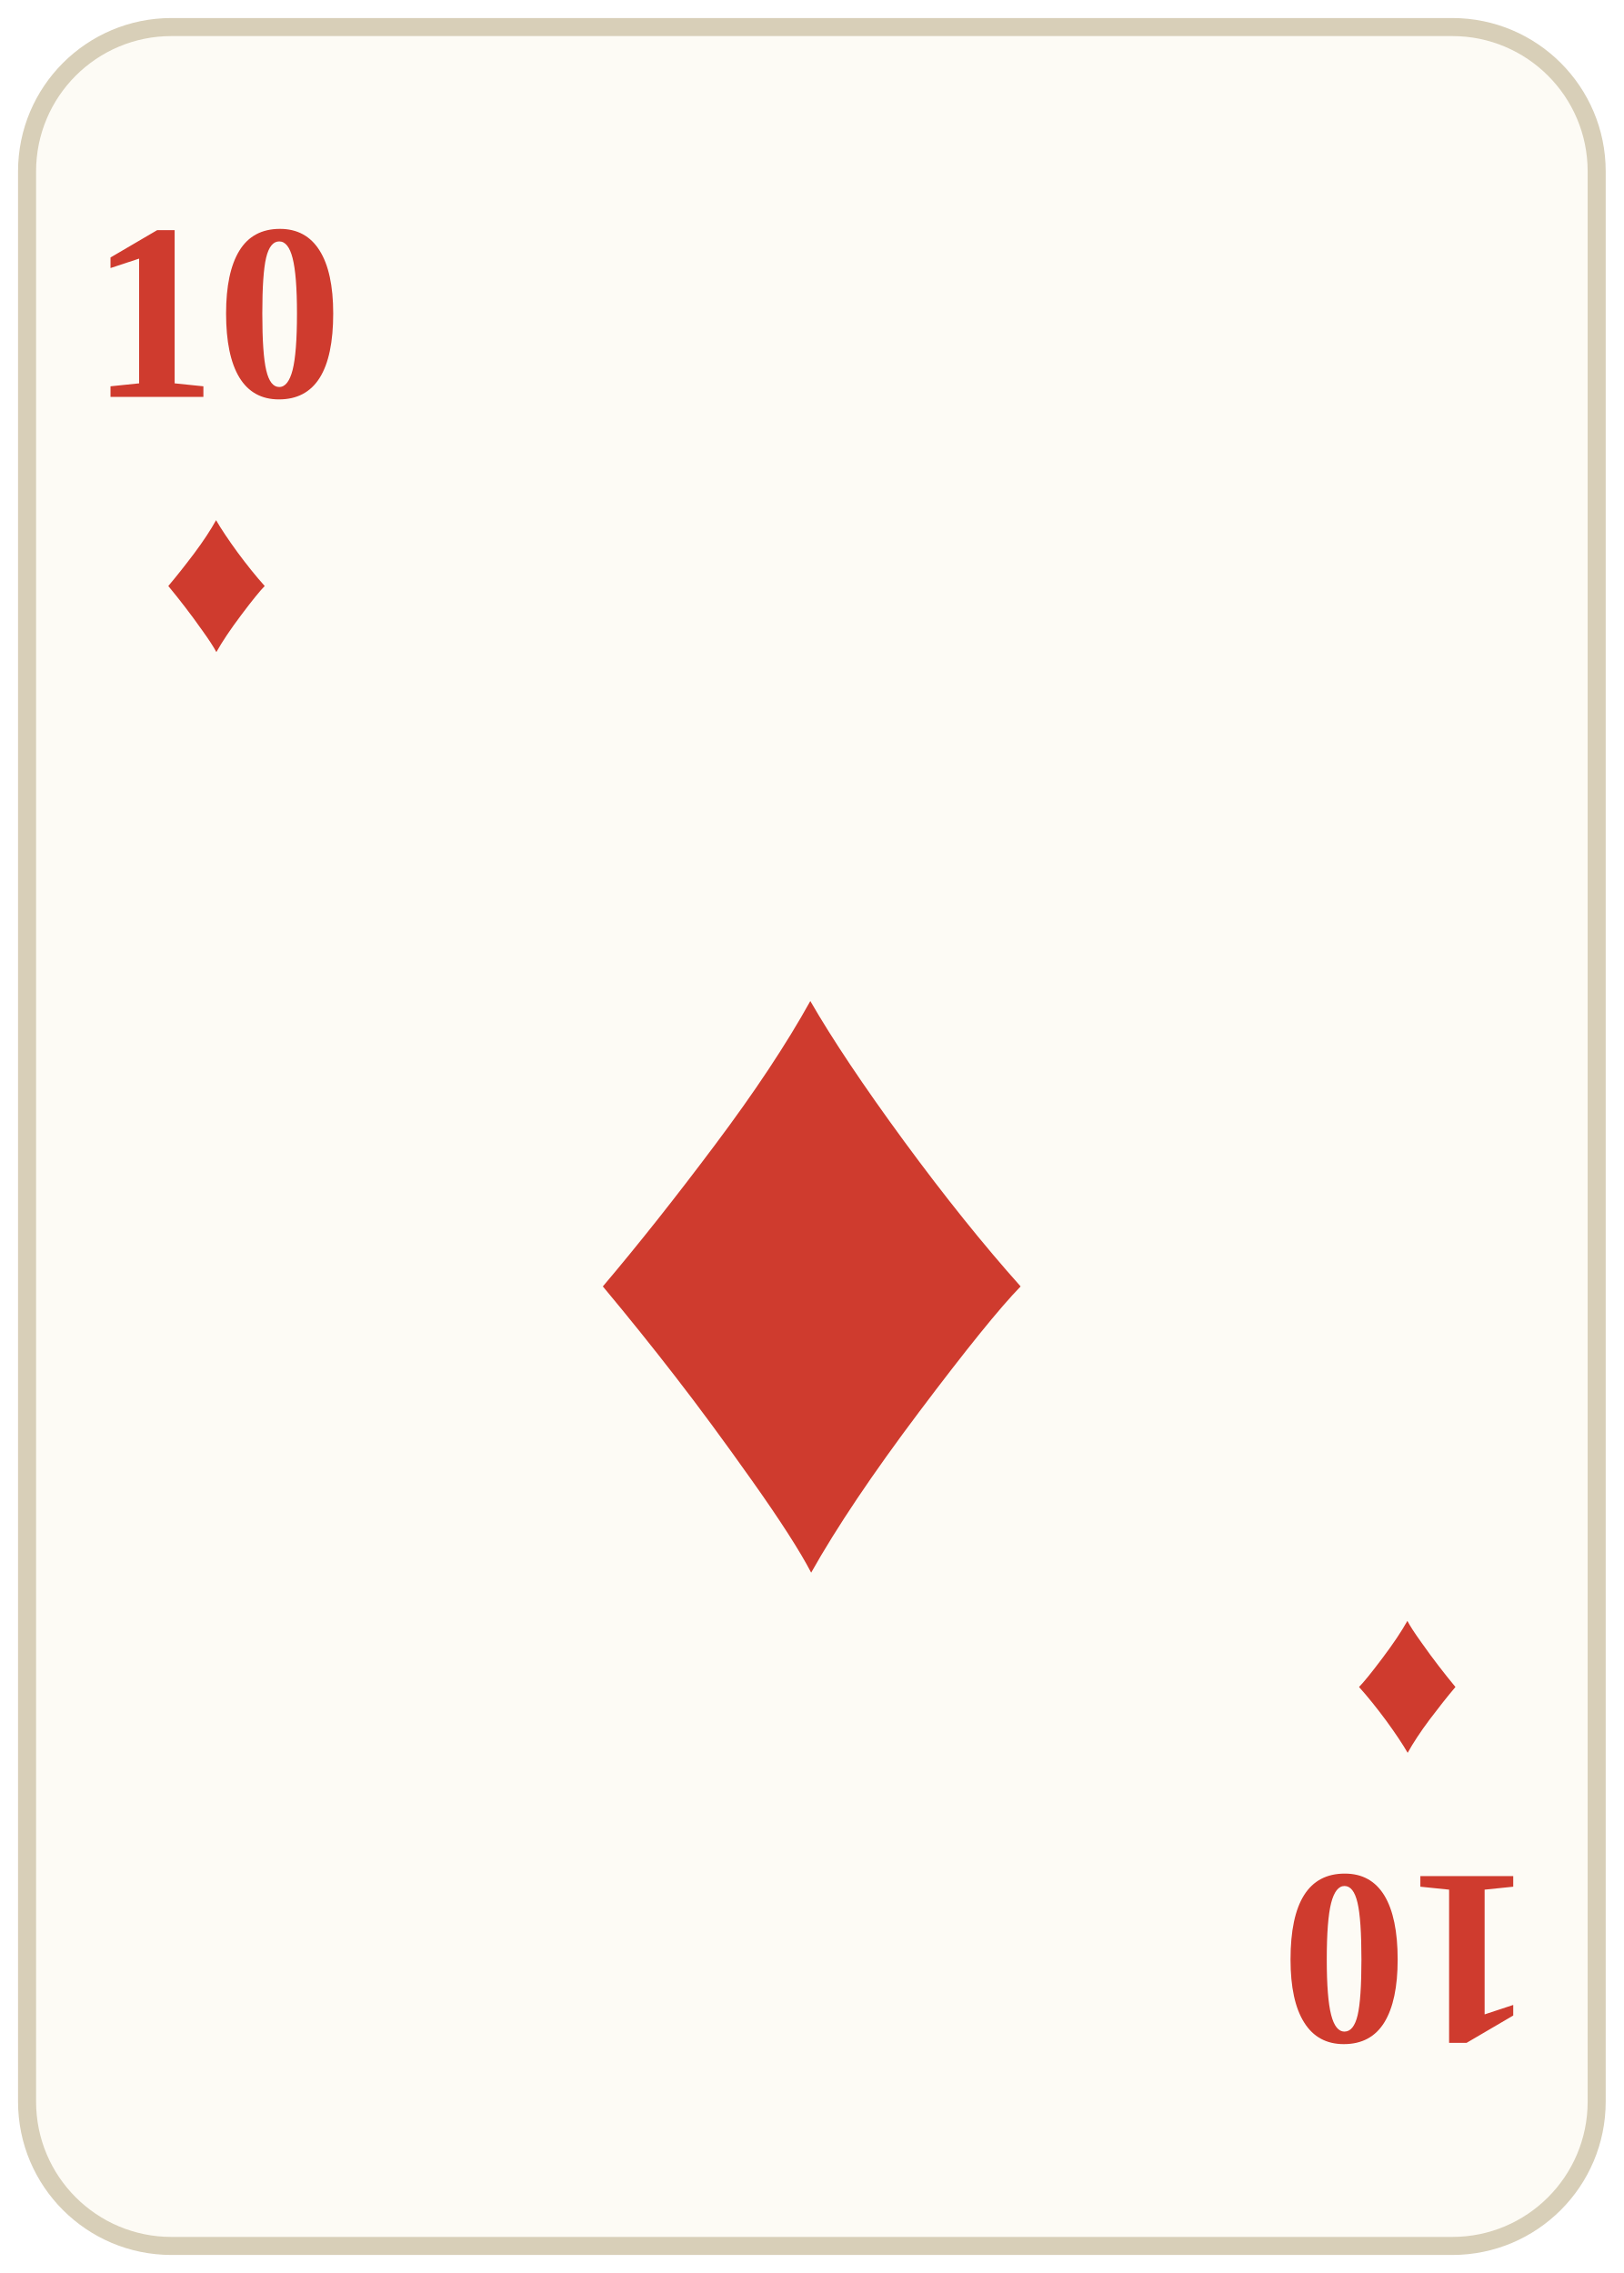
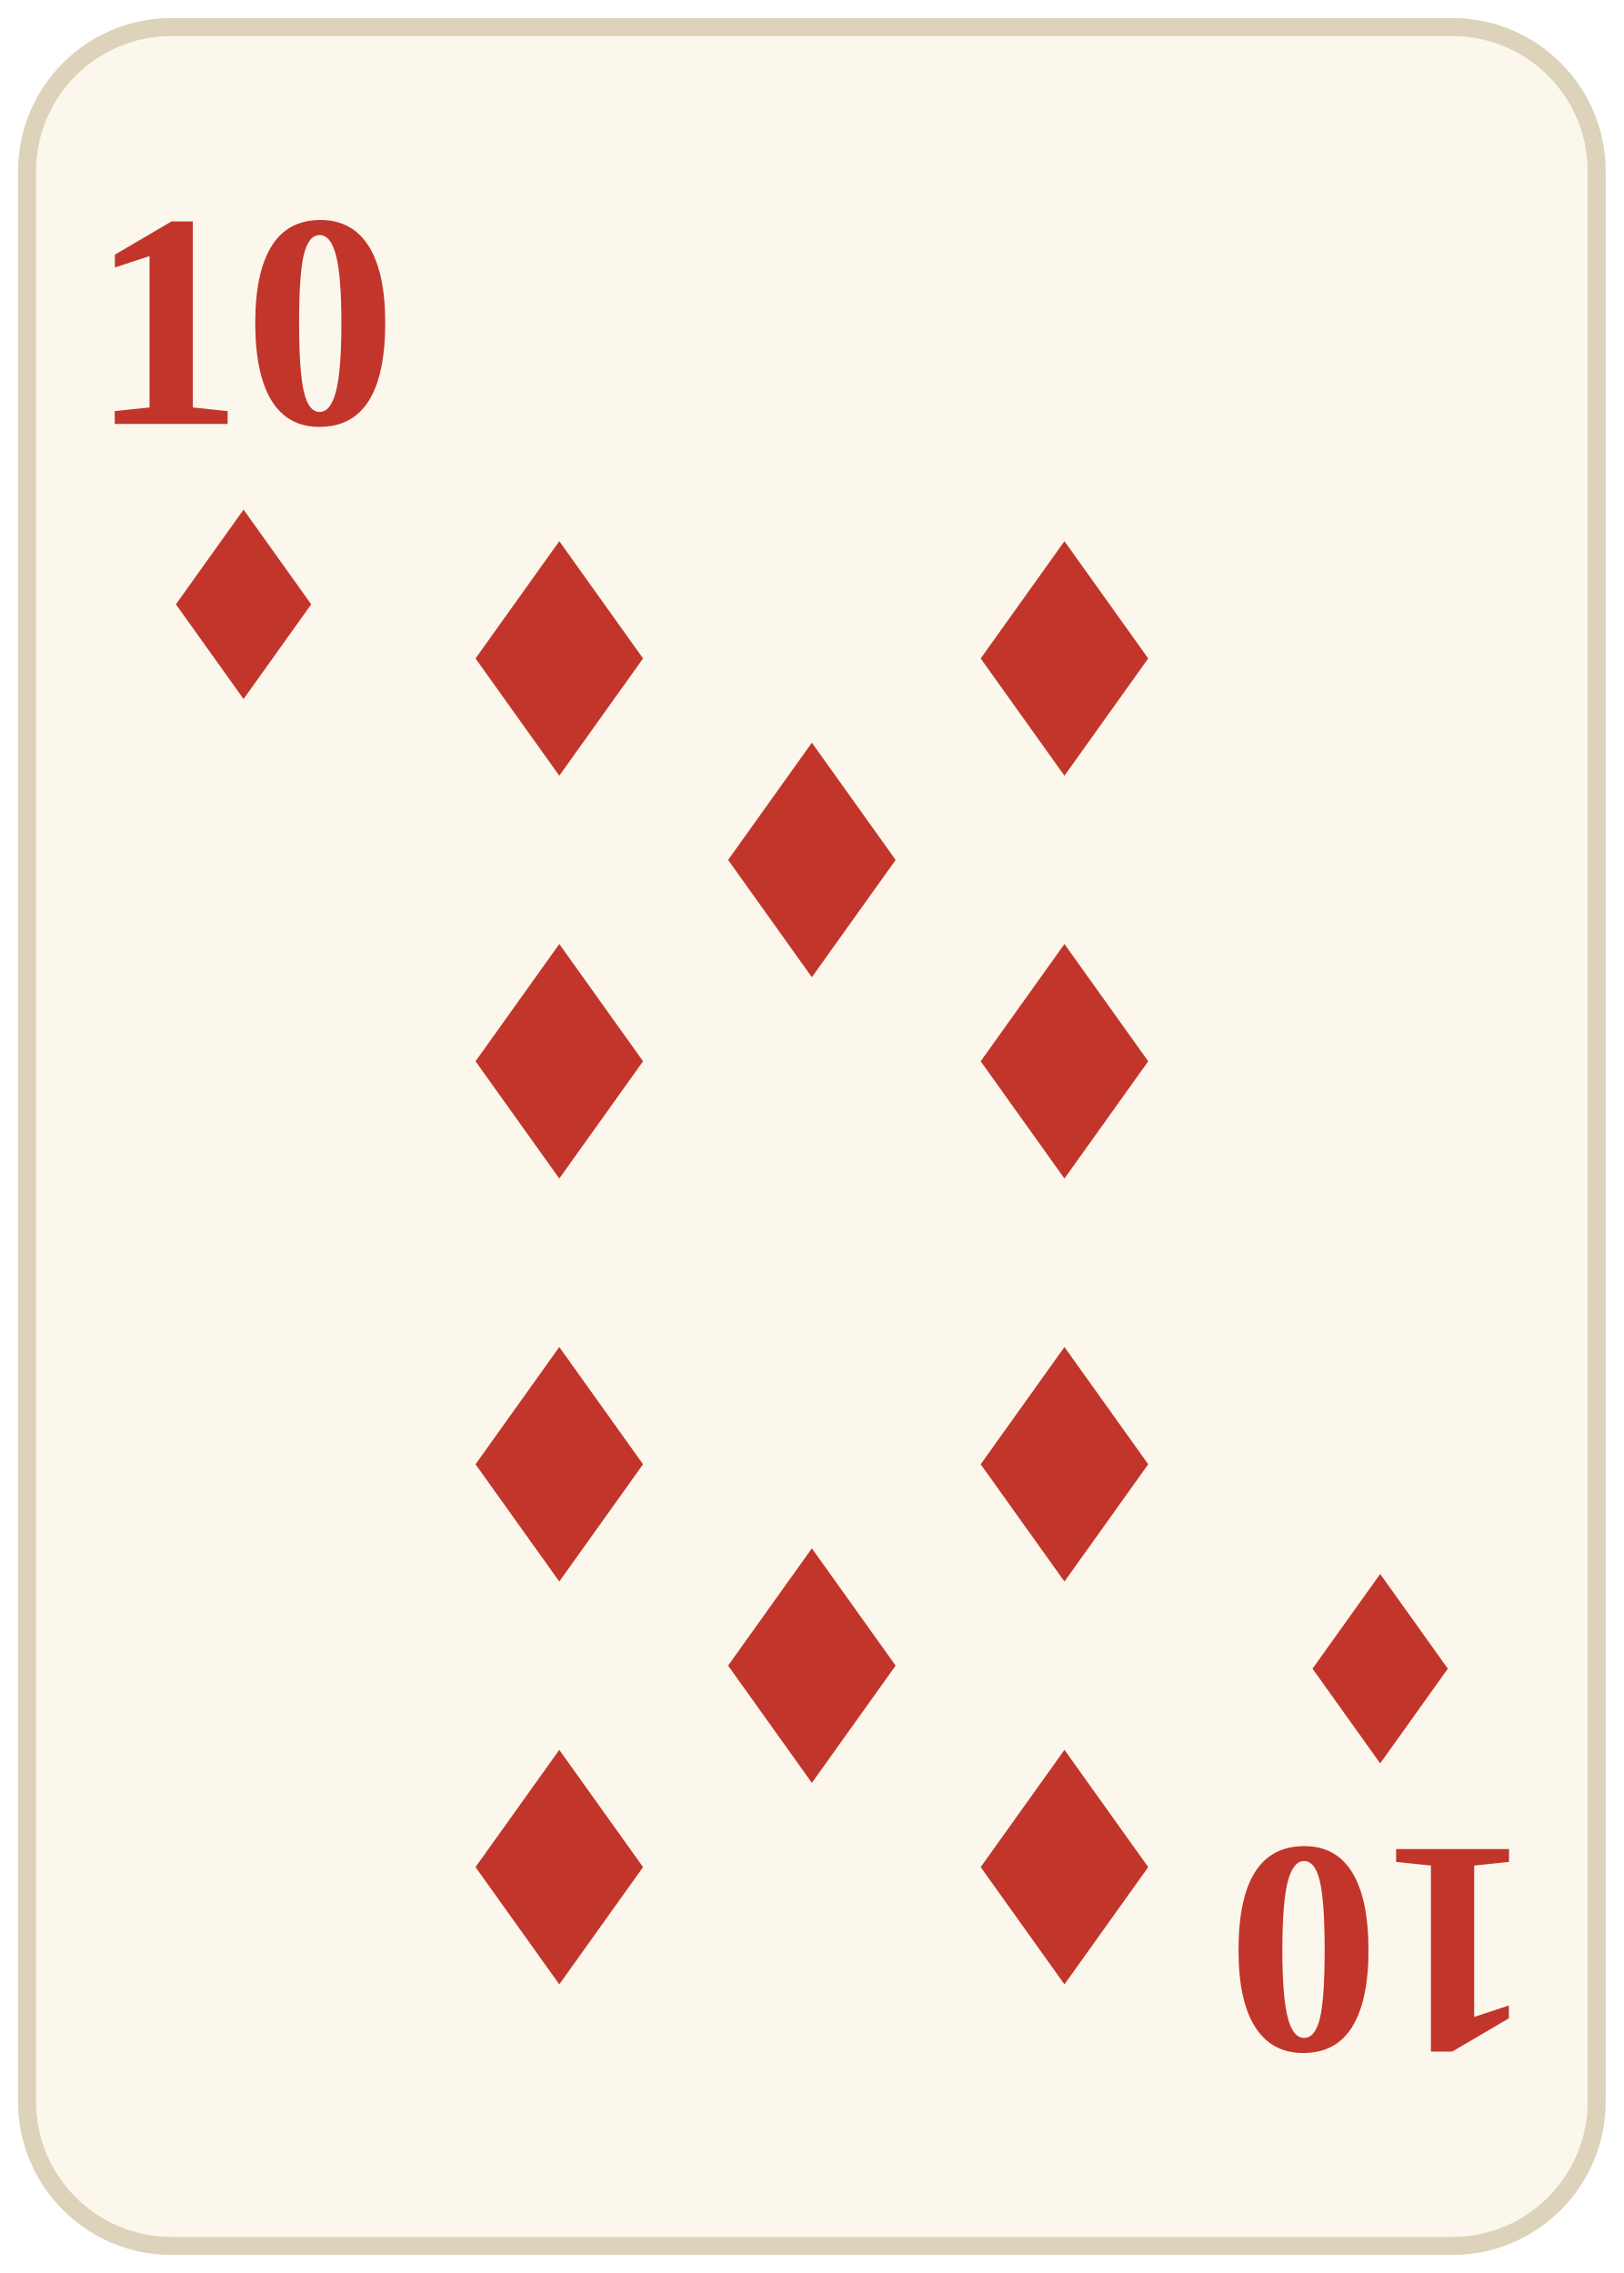
<svg xmlns="http://www.w3.org/2000/svg" viewBox="0 0 180 252" width="180" height="252">
-   <rect x="3" y="3" width="174" height="246" rx="16" fill="#fdfbf5" stroke="#d8cfb8" stroke-width="2" />
-   <g fill="#cf3b2e" font-family="Georgia, 'Times New Roman', serif" font-weight="700">
-     <g>
-       <text x="24" y="44" font-size="28" text-anchor="middle">10</text>
-       <text x="24" y="72" font-size="24" text-anchor="middle">♦</text>
+   <rect x="3" y="3" width="174" height="246" rx="16" fill="#fbf7ec" stroke="#ddd3ba" stroke-width="2" />
+   <g transform="translate(27 47)">
+     <text x="0" y="0" font-family="Georgia, 'Times New Roman', serif" font-weight="700" font-size="34" text-anchor="middle" fill="#c2352b">10</text>
+     <g transform="translate(0.00 20.00) scale(0.5)" fill="#c2352b">
+       <path d="M0 -21 L15 0 L0 21 L-15 0 Z" />
    </g>
-     <g transform="rotate(180 90 126)">
-       <text x="24" y="44" font-size="28" text-anchor="middle">10</text>
-       <text x="24" y="72" font-size="24" text-anchor="middle">♦</text>
+   </g>
+   <g transform="translate(153 205) rotate(180)">
+     <text x="0" y="0" font-family="Georgia, 'Times New Roman', serif" font-weight="700" font-size="34" text-anchor="middle" fill="#c2352b">10</text>
+     <g transform="translate(0.00 20.00) scale(0.5)" fill="#c2352b">
+       <path d="M0 -21 L15 0 L0 21 L-15 0 Z" />
    </g>
-     <text x="90" y="138" font-size="104" text-anchor="middle" dominant-baseline="central">♦</text>
+   </g>
+   <g transform="translate(62.00 73.00) scale(0.61905)" fill="#c2352b">
+     <path d="M0 -21 L15 0 L0 21 L-15 0 Z" />
+   </g>
+   <g transform="translate(118.00 73.00) scale(0.61905)" fill="#c2352b">
+     <path d="M0 -21 L15 0 L0 21 L-15 0 Z" />
+   </g>
+   <g transform="translate(62.00 117.66) scale(0.61905)" fill="#c2352b">
+     <path d="M0 -21 L15 0 L0 21 L-15 0 Z" />
+   </g>
+   <g transform="translate(118.00 117.66) scale(0.61905)" fill="#c2352b">
+     <path d="M0 -21 L15 0 L0 21 L-15 0 Z" />
+   </g>
+   <g transform="translate(90.00 95.34) scale(0.61905)" fill="#c2352b">
+     <path d="M0 -21 L15 0 L0 21 L-15 0 Z" />
+   </g>
+   <g transform="translate(62.00 162.34) scale(0.61905)" fill="#c2352b">
+     <path d="M0 -21 L15 0 L0 21 L-15 0 Z" />
+   </g>
+   <g transform="translate(118.00 162.34) scale(0.61905)" fill="#c2352b">
+     <path d="M0 -21 L15 0 L0 21 L-15 0 Z" />
+   </g>
+   <g transform="translate(90.00 184.66) scale(0.61905)" fill="#c2352b">
+     <path d="M0 -21 L15 0 L0 21 L-15 0 Z" />
+   </g>
+   <g transform="translate(62.00 207.00) scale(0.61905)" fill="#c2352b">
+     <path d="M0 -21 L15 0 L0 21 L-15 0 Z" />
+   </g>
+   <g transform="translate(118.00 207.00) scale(0.61905)" fill="#c2352b">
+     <path d="M0 -21 L15 0 L0 21 L-15 0 Z" />
  </g>
</svg>
